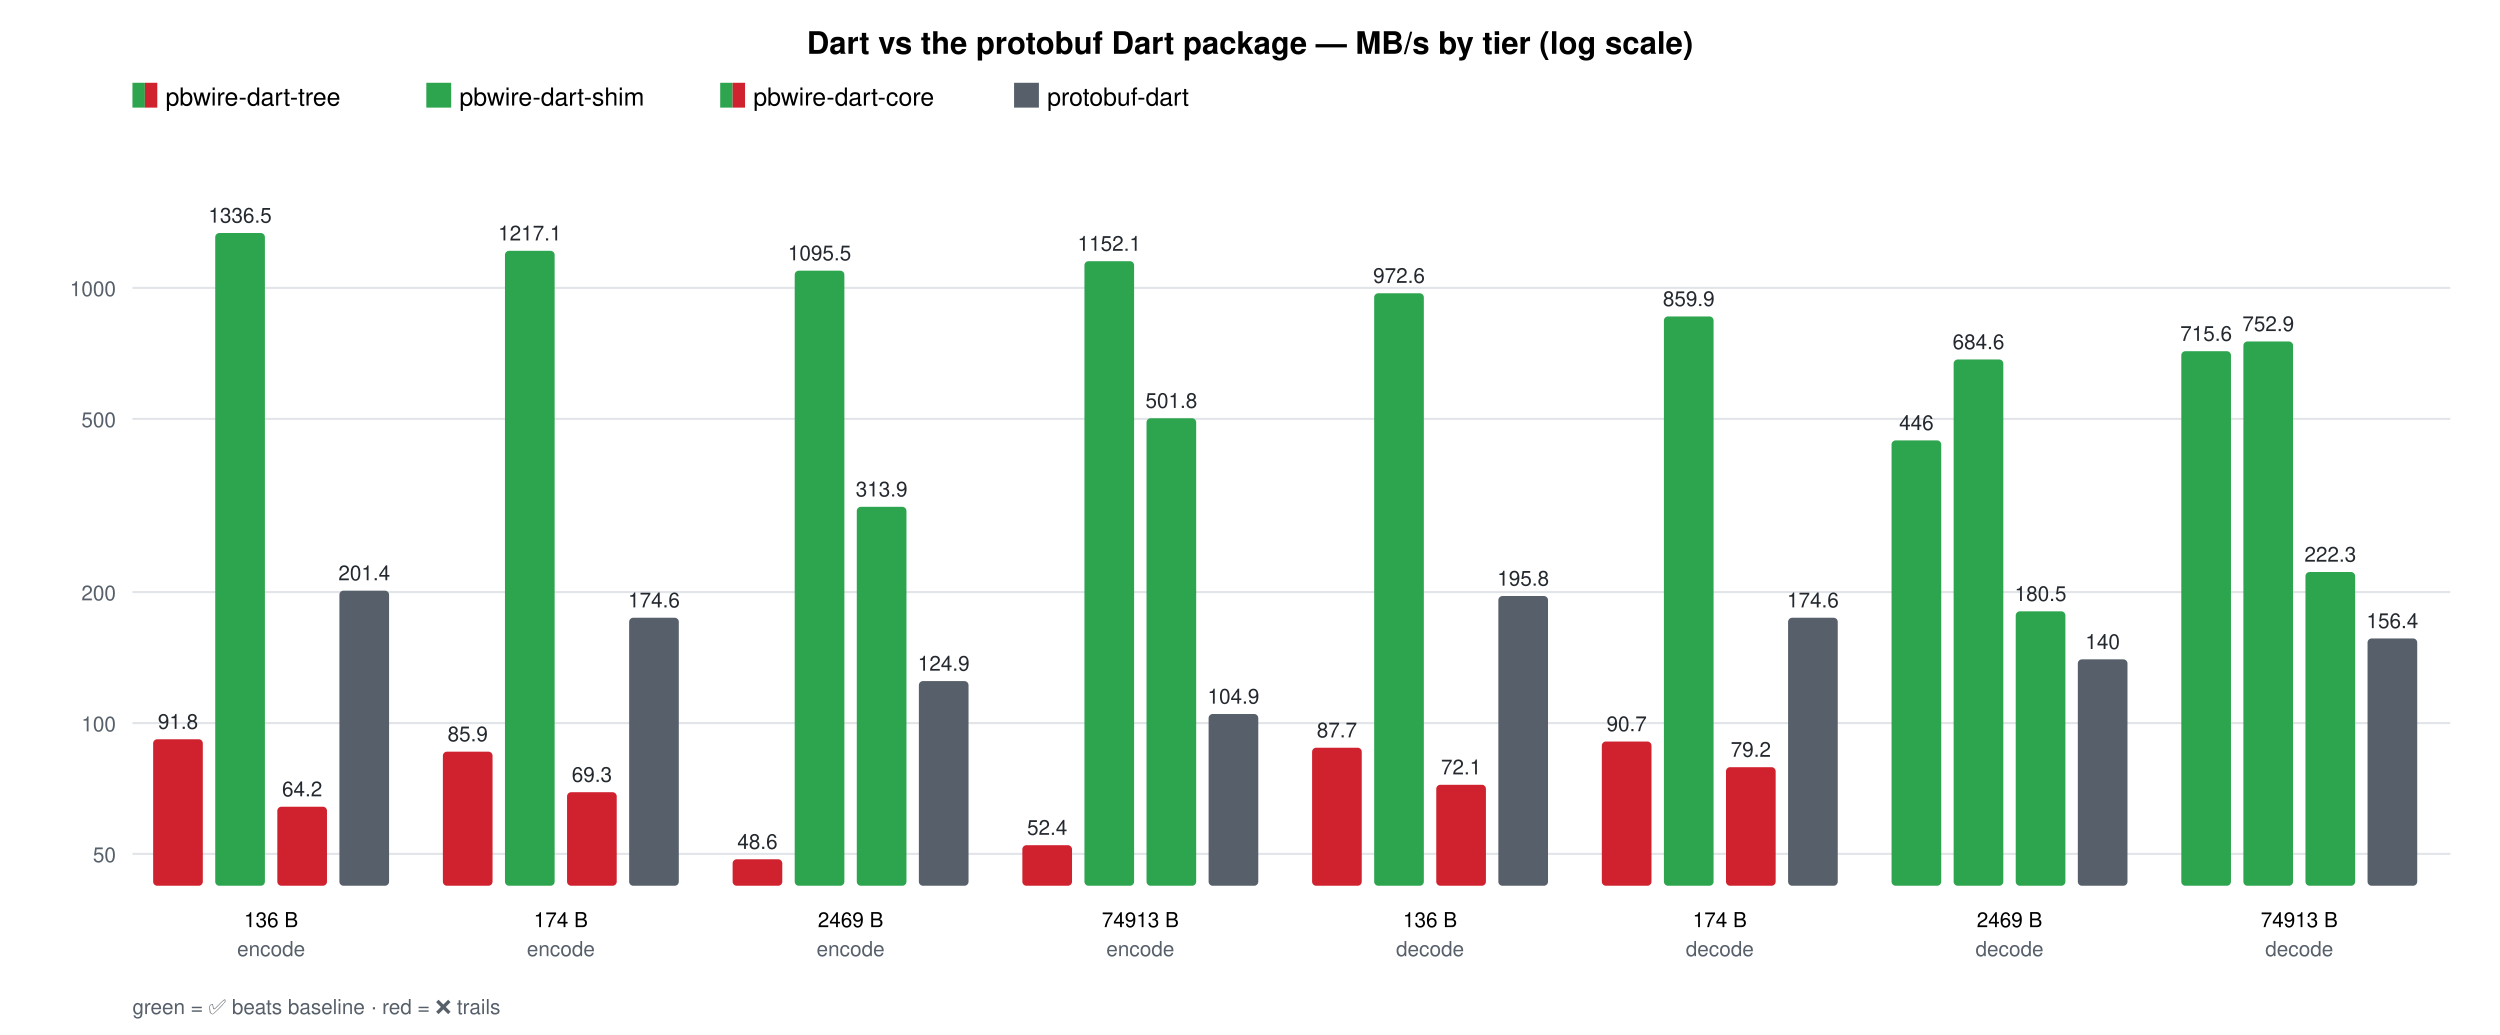
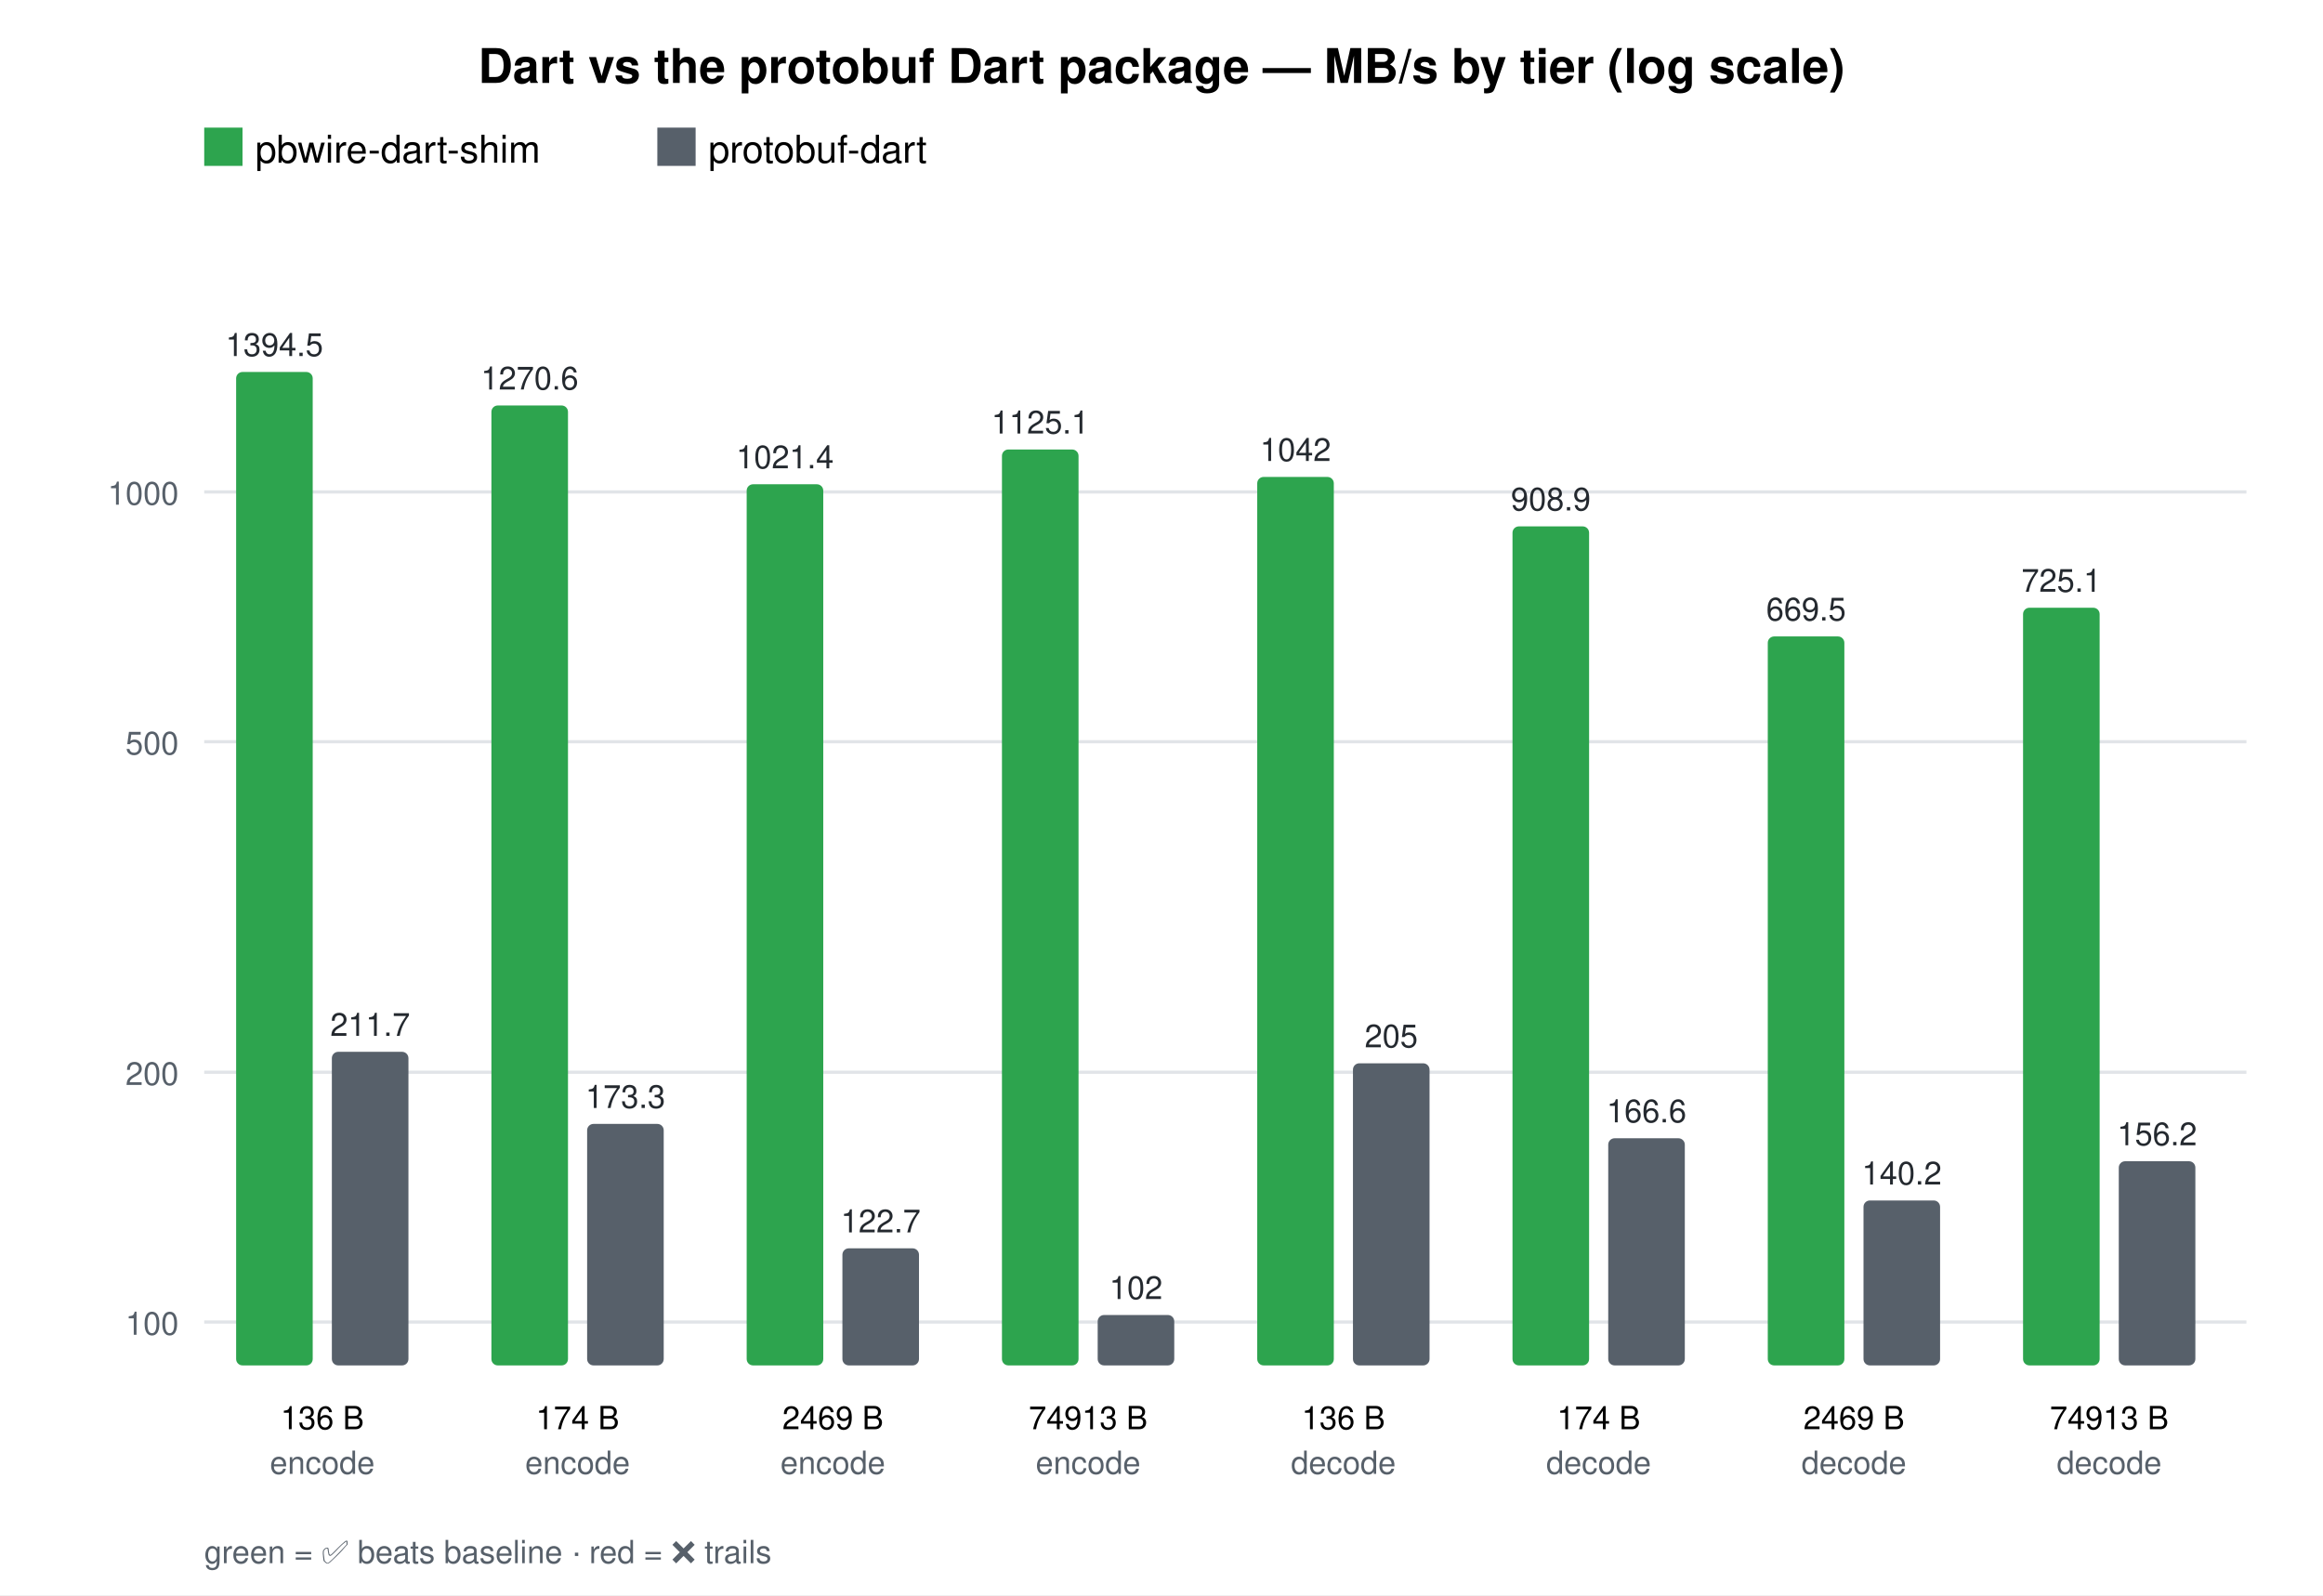
- <svg xmlns="http://www.w3.org/2000/svg" width="1208" height="500" font-family="Helvetica, Arial, sans-serif">
-   <rect width="1208" height="500" fill="#ffffff" />
-   <text x="604.0" y="26" text-anchor="middle" font-size="15" font-weight="bold">Dart vs the protobuf Dart package — MB/s by tier (log scale)</text>
-   <rect x="64" y="40" width="6" height="12" fill="#2da44e" />
-   <rect x="70" y="40" width="6" height="12" fill="#cf222e" />
-   <text x="80" y="51" font-size="12">pbwire-dart-tree</text>
-   <rect x="206.0" y="40" width="12" height="12" fill="#2da44e" />
-   <text x="222.0" y="51" font-size="12">pbwire-dart-shim</text>
-   <rect x="348.0" y="40" width="6" height="12" fill="#2da44e" />
-   <rect x="354.0" y="40" width="6" height="12" fill="#cf222e" />
-   <text x="364.0" y="51" font-size="12">pbwire-dart-core</text>
-   <rect x="490.0" y="40" width="12" height="12" fill="#57606a" />
-   <text x="506.0" y="51" font-size="12">protobuf-dart</text>
-   <line x1="64" y1="412.6" x2="1184" y2="412.6" stroke="#e1e4e8" />
-   <text x="56" y="416.6" text-anchor="end" font-size="10" fill="#57606a">50</text>
-   <line x1="64" y1="349.4" x2="1184" y2="349.4" stroke="#e1e4e8" />
-   <text x="56" y="353.4" text-anchor="end" font-size="10" fill="#57606a">100</text>
-   <line x1="64" y1="286.1" x2="1184" y2="286.1" stroke="#e1e4e8" />
-   <text x="56" y="290.1" text-anchor="end" font-size="10" fill="#57606a">200</text>
-   <line x1="64" y1="202.4" x2="1184" y2="202.4" stroke="#e1e4e8" />
-   <text x="56" y="206.4" text-anchor="end" font-size="10" fill="#57606a">500</text>
-   <line x1="64" y1="139.1" x2="1184" y2="139.1" stroke="#e1e4e8" />
-   <text x="56" y="143.1" text-anchor="end" font-size="10" fill="#57606a">1000</text>
-   <text x="131.0" y="448" text-anchor="middle" font-size="10">136 B</text>
-   <text x="131.0" y="462" text-anchor="middle" font-size="10" fill="#57606a">encode</text>
-   <rect x="74.0" y="357.2" width="24" height="70.8" rx="2" fill="#cf222e" />
-   <text x="86.0" y="352.2" text-anchor="middle" font-size="10" fill="#24292f">91.8</text>
-   <rect x="104.0" y="112.6" width="24" height="315.4" rx="2" fill="#2da44e" />
-   <text x="116.0" y="107.6" text-anchor="middle" font-size="10" fill="#24292f">1336.5</text>
-   <rect x="134.0" y="389.8" width="24" height="38.2" rx="2" fill="#cf222e" />
-   <text x="146.0" y="384.8" text-anchor="middle" font-size="10" fill="#24292f">64.2</text>
-   <rect x="164.0" y="285.4" width="24" height="142.6" rx="2" fill="#57606a" />
-   <text x="176.0" y="280.4" text-anchor="middle" font-size="10" fill="#24292f">201.4</text>
-   <text x="271.0" y="448" text-anchor="middle" font-size="10">174 B</text>
-   <text x="271.0" y="462" text-anchor="middle" font-size="10" fill="#57606a">encode</text>
-   <rect x="214.0" y="363.2" width="24" height="64.8" rx="2" fill="#cf222e" />
-   <text x="226.0" y="358.2" text-anchor="middle" font-size="10" fill="#24292f">85.9</text>
-   <rect x="244.0" y="121.2" width="24" height="306.8" rx="2" fill="#2da44e" />
-   <text x="256.0" y="116.2" text-anchor="middle" font-size="10" fill="#24292f">1217.1</text>
-   <rect x="274.0" y="382.8" width="24" height="45.2" rx="2" fill="#cf222e" />
-   <text x="286.0" y="377.8" text-anchor="middle" font-size="10" fill="#24292f">69.3</text>
-   <rect x="304.0" y="298.5" width="24" height="129.5" rx="2" fill="#57606a" />
-   <text x="316.0" y="293.5" text-anchor="middle" font-size="10" fill="#24292f">174.6</text>
-   <text x="411.0" y="448" text-anchor="middle" font-size="10">2469 B</text>
-   <text x="411.0" y="462" text-anchor="middle" font-size="10" fill="#57606a">encode</text>
-   <rect x="354.0" y="415.2" width="24" height="12.8" rx="2" fill="#cf222e" />
-   <text x="366.0" y="410.2" text-anchor="middle" font-size="10" fill="#24292f">48.6</text>
-   <rect x="384.0" y="130.8" width="24" height="297.2" rx="2" fill="#2da44e" />
-   <text x="396.0" y="125.8" text-anchor="middle" font-size="10" fill="#24292f">1095.5</text>
-   <rect x="414.0" y="244.9" width="24" height="183.1" rx="2" fill="#2da44e" />
-   <text x="426.0" y="239.9" text-anchor="middle" font-size="10" fill="#24292f">313.9</text>
-   <rect x="444.0" y="329.1" width="24" height="98.9" rx="2" fill="#57606a" />
-   <text x="456.0" y="324.1" text-anchor="middle" font-size="10" fill="#24292f">124.9</text>
-   <text x="551.0" y="448" text-anchor="middle" font-size="10">74913 B</text>
-   <text x="551.0" y="462" text-anchor="middle" font-size="10" fill="#57606a">encode</text>
-   <rect x="494.0" y="408.4" width="24" height="19.6" rx="2" fill="#cf222e" />
-   <text x="506.0" y="403.4" text-anchor="middle" font-size="10" fill="#24292f">52.4</text>
-   <rect x="524.0" y="126.2" width="24" height="301.8" rx="2" fill="#2da44e" />
-   <text x="536.0" y="121.2" text-anchor="middle" font-size="10" fill="#24292f">1152.1</text>
-   <rect x="554.0" y="202.1" width="24" height="225.9" rx="2" fill="#2da44e" />
-   <text x="566.0" y="197.1" text-anchor="middle" font-size="10" fill="#24292f">501.8</text>
-   <rect x="584.0" y="345.0" width="24" height="83.0" rx="2" fill="#57606a" />
-   <text x="596.0" y="340.0" text-anchor="middle" font-size="10" fill="#24292f">104.9</text>
-   <text x="691.0" y="448" text-anchor="middle" font-size="10">136 B</text>
-   <text x="691.0" y="462" text-anchor="middle" font-size="10" fill="#57606a">decode</text>
-   <rect x="634.0" y="361.3" width="24" height="66.7" rx="2" fill="#cf222e" />
-   <text x="646.0" y="356.3" text-anchor="middle" font-size="10" fill="#24292f">87.7</text>
-   <rect x="664.0" y="141.7" width="24" height="286.3" rx="2" fill="#2da44e" />
-   <text x="676.0" y="136.7" text-anchor="middle" font-size="10" fill="#24292f">972.6</text>
-   <rect x="694.0" y="379.2" width="24" height="48.8" rx="2" fill="#cf222e" />
-   <text x="706.0" y="374.2" text-anchor="middle" font-size="10" fill="#24292f">72.1</text>
-   <rect x="724.0" y="288.0" width="24" height="140.0" rx="2" fill="#57606a" />
-   <text x="736.0" y="283.0" text-anchor="middle" font-size="10" fill="#24292f">195.8</text>
-   <text x="831.0" y="448" text-anchor="middle" font-size="10">174 B</text>
-   <text x="831.0" y="462" text-anchor="middle" font-size="10" fill="#57606a">decode</text>
-   <rect x="774.0" y="358.3" width="24" height="69.7" rx="2" fill="#cf222e" />
-   <text x="786.0" y="353.3" text-anchor="middle" font-size="10" fill="#24292f">90.7</text>
-   <rect x="804.0" y="152.9" width="24" height="275.1" rx="2" fill="#2da44e" />
-   <text x="816.0" y="147.9" text-anchor="middle" font-size="10" fill="#24292f">859.9</text>
-   <rect x="834.0" y="370.7" width="24" height="57.3" rx="2" fill="#cf222e" />
-   <text x="846.0" y="365.7" text-anchor="middle" font-size="10" fill="#24292f">79.2</text>
-   <rect x="864.0" y="298.5" width="24" height="129.5" rx="2" fill="#57606a" />
-   <text x="876.0" y="293.5" text-anchor="middle" font-size="10" fill="#24292f">174.6</text>
-   <text x="971.0" y="448" text-anchor="middle" font-size="10">2469 B</text>
-   <text x="971.0" y="462" text-anchor="middle" font-size="10" fill="#57606a">decode</text>
-   <rect x="914.0" y="212.8" width="24" height="215.2" rx="2" fill="#2da44e" />
-   <text x="926.0" y="207.8" text-anchor="middle" font-size="10" fill="#24292f">446</text>
-   <rect x="944.0" y="173.7" width="24" height="254.3" rx="2" fill="#2da44e" />
-   <text x="956.0" y="168.7" text-anchor="middle" font-size="10" fill="#24292f">684.6</text>
-   <rect x="974.0" y="295.4" width="24" height="132.6" rx="2" fill="#2da44e" />
-   <text x="986.0" y="290.4" text-anchor="middle" font-size="10" fill="#24292f">180.5</text>
-   <rect x="1004.0" y="318.6" width="24" height="109.4" rx="2" fill="#57606a" />
-   <text x="1016.0" y="313.6" text-anchor="middle" font-size="10" fill="#24292f">140</text>
-   <text x="1111.0" y="448" text-anchor="middle" font-size="10">74913 B</text>
-   <text x="1111.0" y="462" text-anchor="middle" font-size="10" fill="#57606a">decode</text>
-   <rect x="1054.0" y="169.7" width="24" height="258.3" rx="2" fill="#2da44e" />
-   <text x="1066.0" y="164.7" text-anchor="middle" font-size="10" fill="#24292f">715.6</text>
-   <rect x="1084.0" y="165.0" width="24" height="263.0" rx="2" fill="#2da44e" />
-   <text x="1096.0" y="160.0" text-anchor="middle" font-size="10" fill="#24292f">752.9</text>
-   <rect x="1114.0" y="276.4" width="24" height="151.6" rx="2" fill="#2da44e" />
-   <text x="1126.0" y="271.4" text-anchor="middle" font-size="10" fill="#24292f">222.3</text>
-   <rect x="1144.0" y="308.5" width="24" height="119.5" rx="2" fill="#57606a" />
-   <text x="1156.0" y="303.5" text-anchor="middle" font-size="10" fill="#24292f">156.4</text>
+ <svg xmlns="http://www.w3.org/2000/svg" width="728" height="500" font-family="Helvetica, Arial, sans-serif">
+   <rect width="728" height="500" fill="#ffffff" />
+   <text x="364.0" y="26" text-anchor="middle" font-size="15" font-weight="bold">Dart vs the protobuf Dart package — MB/s by tier (log scale)</text>
+   <rect x="64" y="40" width="12" height="12" fill="#2da44e" />
+   <text x="80" y="51" font-size="12">pbwire-dart-shim</text>
+   <rect x="206.0" y="40" width="12" height="12" fill="#57606a" />
+   <text x="222.0" y="51" font-size="12">protobuf-dart</text>
+   <line x1="64" y1="414.4" x2="704" y2="414.4" stroke="#e1e4e8" />
+   <text x="56" y="418.4" text-anchor="end" font-size="10" fill="#57606a">100</text>
+   <line x1="64" y1="336.1" x2="704" y2="336.1" stroke="#e1e4e8" />
+   <text x="56" y="340.1" text-anchor="end" font-size="10" fill="#57606a">200</text>
+   <line x1="64" y1="232.5" x2="704" y2="232.5" stroke="#e1e4e8" />
+   <text x="56" y="236.5" text-anchor="end" font-size="10" fill="#57606a">500</text>
+   <line x1="64" y1="154.2" x2="704" y2="154.2" stroke="#e1e4e8" />
+   <text x="56" y="158.2" text-anchor="end" font-size="10" fill="#57606a">1000</text>
+   <text x="101.0" y="448" text-anchor="middle" font-size="10">136 B</text>
+   <text x="101.0" y="462" text-anchor="middle" font-size="10" fill="#57606a">encode</text>
+   <rect x="74.0" y="116.6" width="24" height="311.4" rx="2" fill="#2da44e" />
+   <text x="86.0" y="111.6" text-anchor="middle" font-size="10" fill="#24292f">1394.5</text>
+   <rect x="104.0" y="329.7" width="24" height="98.3" rx="2" fill="#57606a" />
+   <text x="116.0" y="324.7" text-anchor="middle" font-size="10" fill="#24292f">211.7</text>
+   <text x="181.0" y="448" text-anchor="middle" font-size="10">174 B</text>
+   <text x="181.0" y="462" text-anchor="middle" font-size="10" fill="#57606a">encode</text>
+   <rect x="154.0" y="127.1" width="24" height="300.9" rx="2" fill="#2da44e" />
+   <text x="166.0" y="122.1" text-anchor="middle" font-size="10" fill="#24292f">1270.6</text>
+   <rect x="184.0" y="352.3" width="24" height="75.7" rx="2" fill="#57606a" />
+   <text x="196.0" y="347.3" text-anchor="middle" font-size="10" fill="#24292f">173.3</text>
+   <text x="261.0" y="448" text-anchor="middle" font-size="10">2469 B</text>
+   <text x="261.0" y="462" text-anchor="middle" font-size="10" fill="#57606a">encode</text>
+   <rect x="234.0" y="151.8" width="24" height="276.2" rx="2" fill="#2da44e" />
+   <text x="246.0" y="146.8" text-anchor="middle" font-size="10" fill="#24292f">1021.4</text>
+   <rect x="264.0" y="391.3" width="24" height="36.7" rx="2" fill="#57606a" />
+   <text x="276.0" y="386.3" text-anchor="middle" font-size="10" fill="#24292f">122.7</text>
+   <text x="341.0" y="448" text-anchor="middle" font-size="10">74913 B</text>
+   <text x="341.0" y="462" text-anchor="middle" font-size="10" fill="#57606a">encode</text>
+   <rect x="314.0" y="140.9" width="24" height="287.1" rx="2" fill="#2da44e" />
+   <text x="326.0" y="135.9" text-anchor="middle" font-size="10" fill="#24292f">1125.1</text>
+   <rect x="344.0" y="412.2" width="24" height="15.8" rx="2" fill="#57606a" />
+   <text x="356.0" y="407.2" text-anchor="middle" font-size="10" fill="#24292f">102</text>
+   <text x="421.0" y="448" text-anchor="middle" font-size="10">136 B</text>
+   <text x="421.0" y="462" text-anchor="middle" font-size="10" fill="#57606a">decode</text>
+   <rect x="394.0" y="149.5" width="24" height="278.5" rx="2" fill="#2da44e" />
+   <text x="406.0" y="144.5" text-anchor="middle" font-size="10" fill="#24292f">1042</text>
+   <rect x="424.0" y="333.3" width="24" height="94.7" rx="2" fill="#57606a" />
+   <text x="436.0" y="328.3" text-anchor="middle" font-size="10" fill="#24292f">205</text>
+   <text x="501.0" y="448" text-anchor="middle" font-size="10">174 B</text>
+   <text x="501.0" y="462" text-anchor="middle" font-size="10" fill="#57606a">decode</text>
+   <rect x="474.0" y="165.0" width="24" height="263.0" rx="2" fill="#2da44e" />
+   <text x="486.0" y="160.0" text-anchor="middle" font-size="10" fill="#24292f">908.9</text>
+   <rect x="504.0" y="356.8" width="24" height="71.2" rx="2" fill="#57606a" />
+   <text x="516.0" y="351.8" text-anchor="middle" font-size="10" fill="#24292f">166.6</text>
+   <text x="581.0" y="448" text-anchor="middle" font-size="10">2469 B</text>
+   <text x="581.0" y="462" text-anchor="middle" font-size="10" fill="#57606a">decode</text>
+   <rect x="554.0" y="199.5" width="24" height="228.5" rx="2" fill="#2da44e" />
+   <text x="566.0" y="194.5" text-anchor="middle" font-size="10" fill="#24292f">669.5</text>
+   <rect x="584.0" y="376.3" width="24" height="51.7" rx="2" fill="#57606a" />
+   <text x="596.0" y="371.3" text-anchor="middle" font-size="10" fill="#24292f">140.2</text>
+   <text x="661.0" y="448" text-anchor="middle" font-size="10">74913 B</text>
+   <text x="661.0" y="462" text-anchor="middle" font-size="10" fill="#57606a">decode</text>
+   <rect x="634.0" y="190.5" width="24" height="237.5" rx="2" fill="#2da44e" />
+   <text x="646.0" y="185.5" text-anchor="middle" font-size="10" fill="#24292f">725.1</text>
+   <rect x="664.0" y="364.0" width="24" height="64.0" rx="2" fill="#57606a" />
+   <text x="676.0" y="359.0" text-anchor="middle" font-size="10" fill="#24292f">156.2</text>
  <text x="64" y="490" font-size="10" fill="#57606a">green = ✅ beats baseline · red = ❌ trails</text>
</svg>
